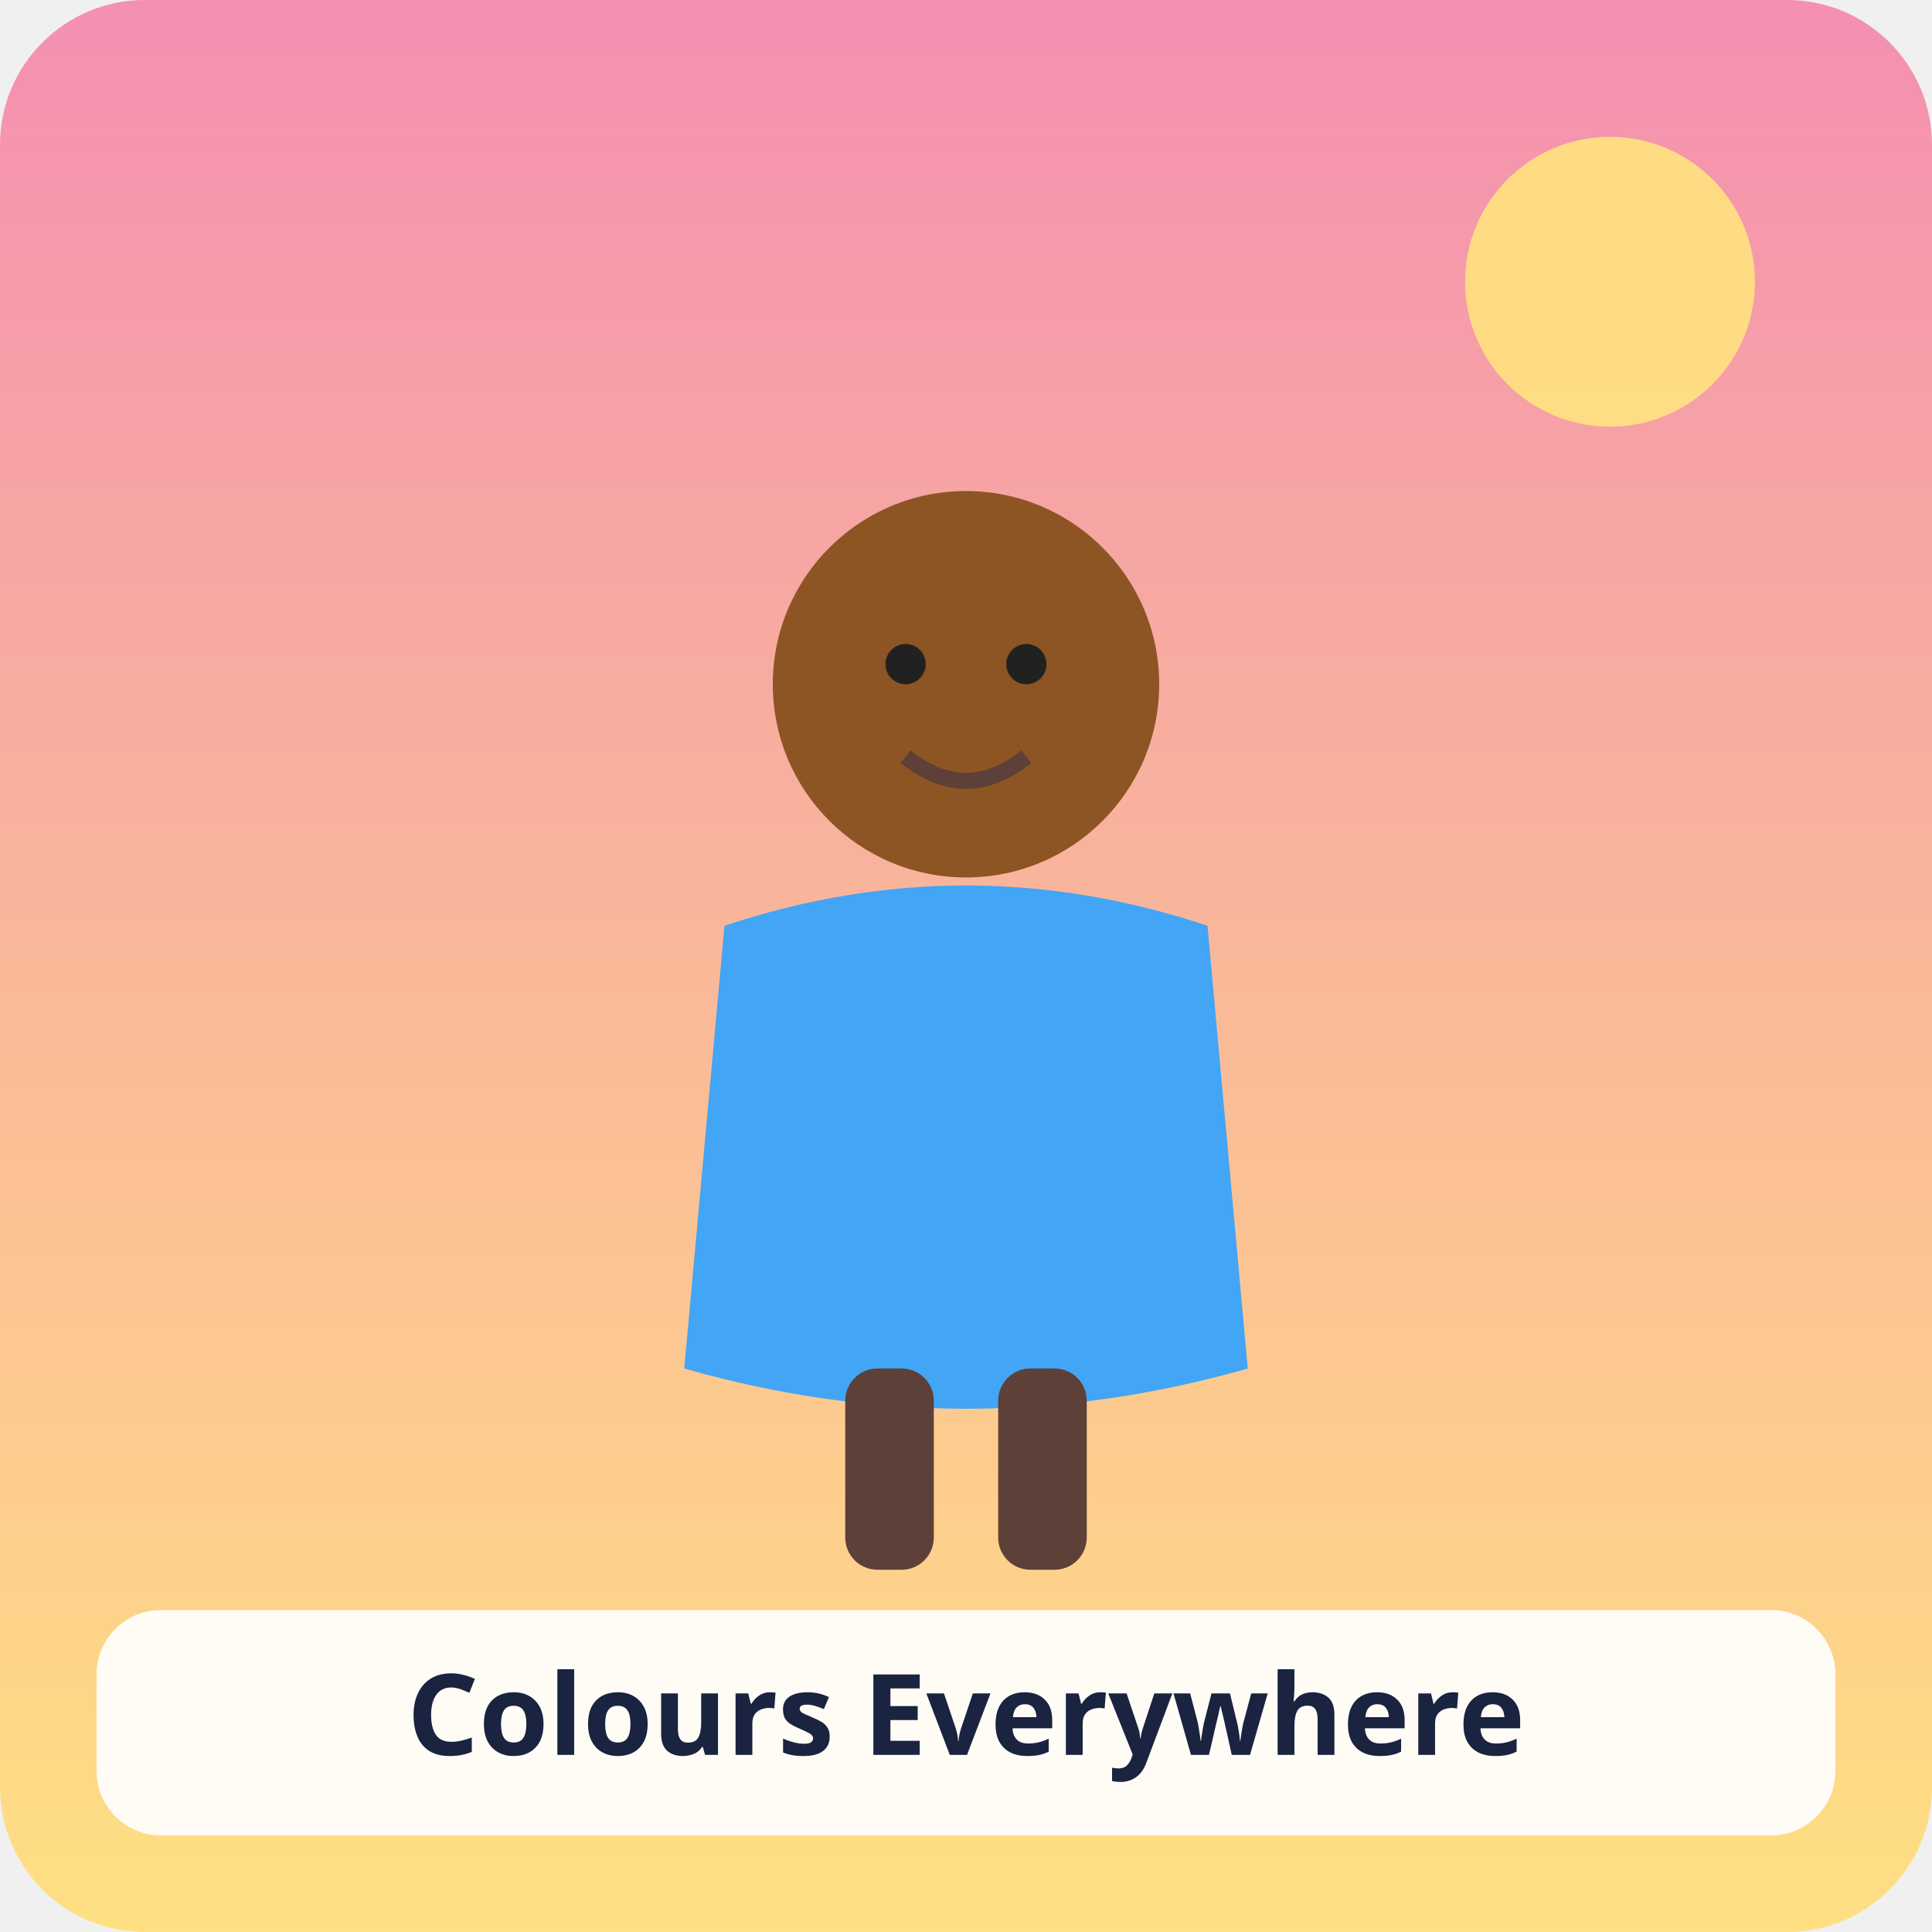
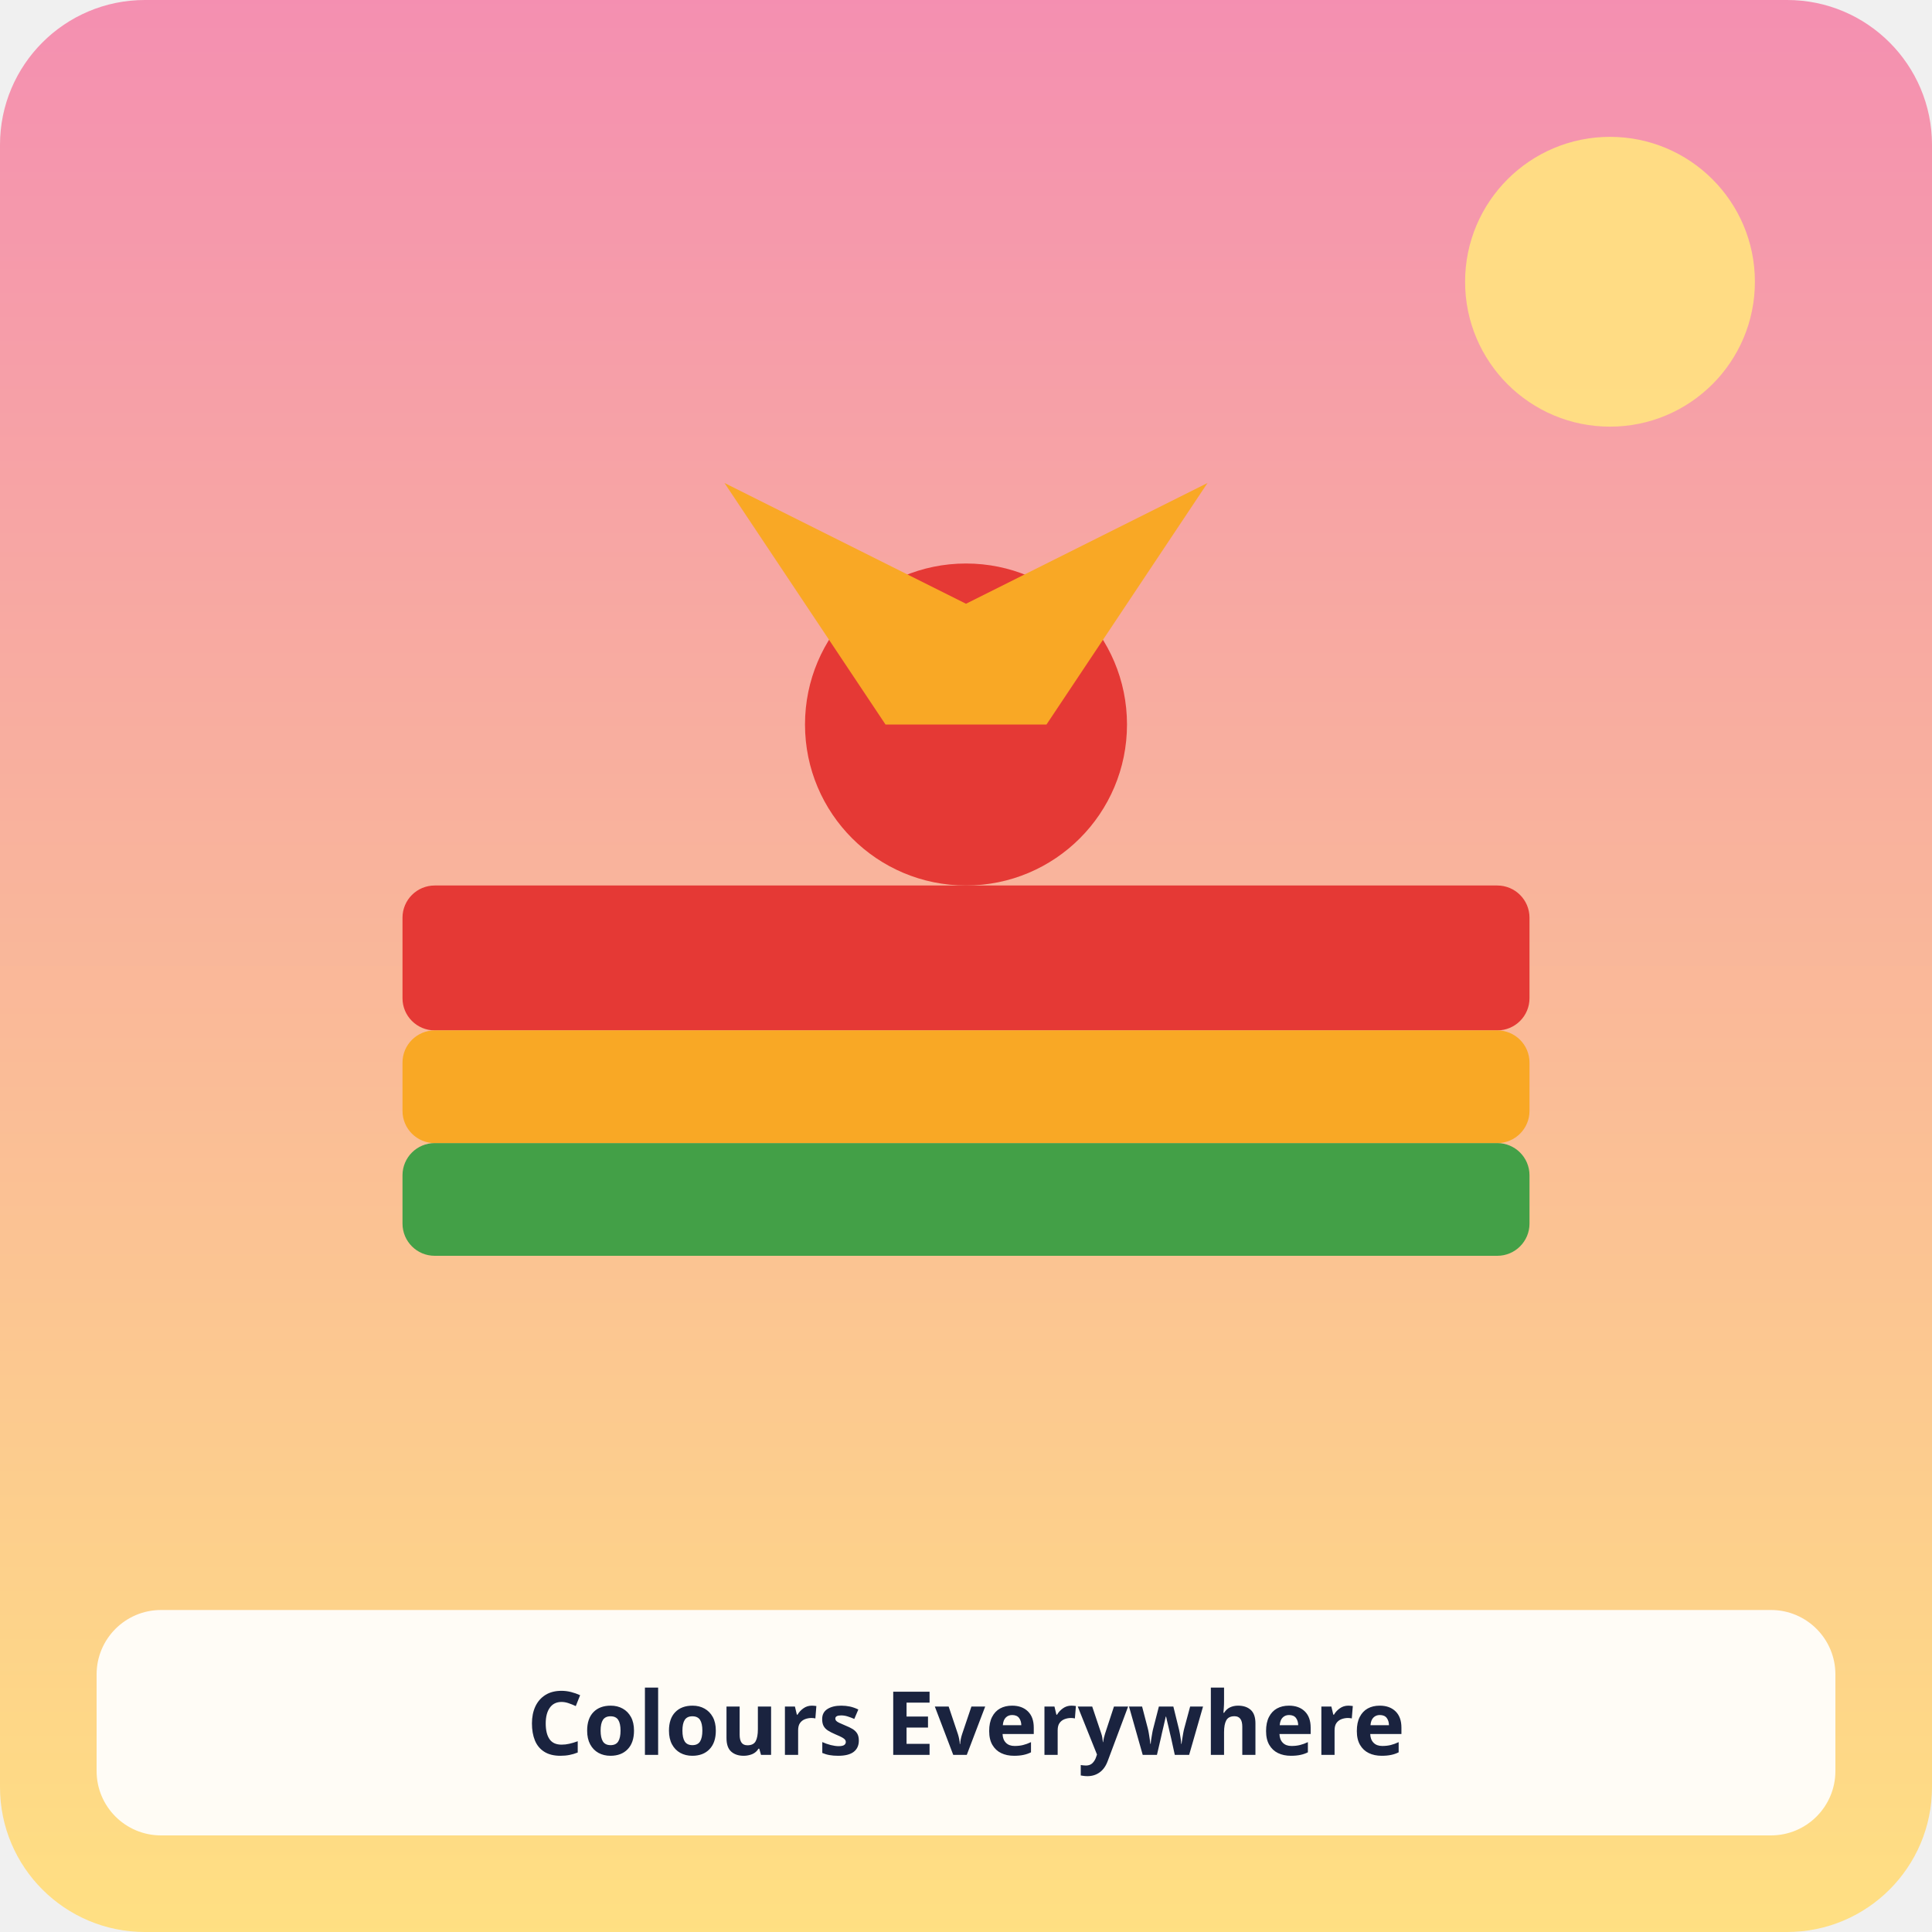
<svg xmlns="http://www.w3.org/2000/svg" viewBox="0 0 480 480" role="img" aria-label="Colours Everywhere">
  <defs>
    <linearGradient id="sky" x1="0" y1="0" x2="0" y2="1">
      <stop offset="0%" stop-color="#F48FB1" />
      <stop offset="100%" stop-color="#FFE082" />
    </linearGradient>
  </defs>
  <rect width="480" height="480" rx="36" fill="url(#sky)" />
  <circle cx="400" cy="70" r="36" fill="#FFE082" opacity="0.95" />
-   <circle cx="240" cy="170" r="48" fill="#8D5524" />
-   <circle cx="225" cy="165" r="5" fill="#212121" />
-   <circle cx="255" cy="165" r="5" fill="#212121" />
-   <path d="M225 188 Q240 200 255 188" stroke="#5D4037" stroke-width="4" fill="none" />
-   <path d="M180 230 Q240 210 300 230 L310 340 Q240 360 170 340 Z" fill="#42A5F5" />
-   <rect x="210" y="340" width="22" height="50" rx="8" fill="#5D4037" />
-   <rect x="248" y="340" width="22" height="50" rx="8" fill="#5D4037" />
+   <rect x="100" y="220" width="280" height="36" rx="8" fill="#E53935" />
+   <rect x="100" y="256" width="280" height="28" rx="8" fill="#F9A825" />
+   <rect x="100" y="284" width="280" height="28" rx="8" fill="#43A047" />
+   <circle cx="240" cy="180" r="40" fill="#E53935" />
+   <path d="M220 180 L180 120 L240 150 L300 120 L260 180" fill="#F9A825" />
  <rect x="24" y="400" width="432" height="56" rx="16" fill="#FFFFFF" opacity="0.92" />
-   <text x="240" y="436" text-anchor="middle" font-family="Nunito,Segoe UI,sans-serif" font-size="28" font-weight="700" fill="#1a233f">Colours Everywhere</text>
+   <text x="240" y="436" text-anchor="middle" font-family="Nunito,Segoe UI,sans-serif" font-size="22" font-weight="700" fill="#1a233f">Colours Everywhere</text>
</svg>
